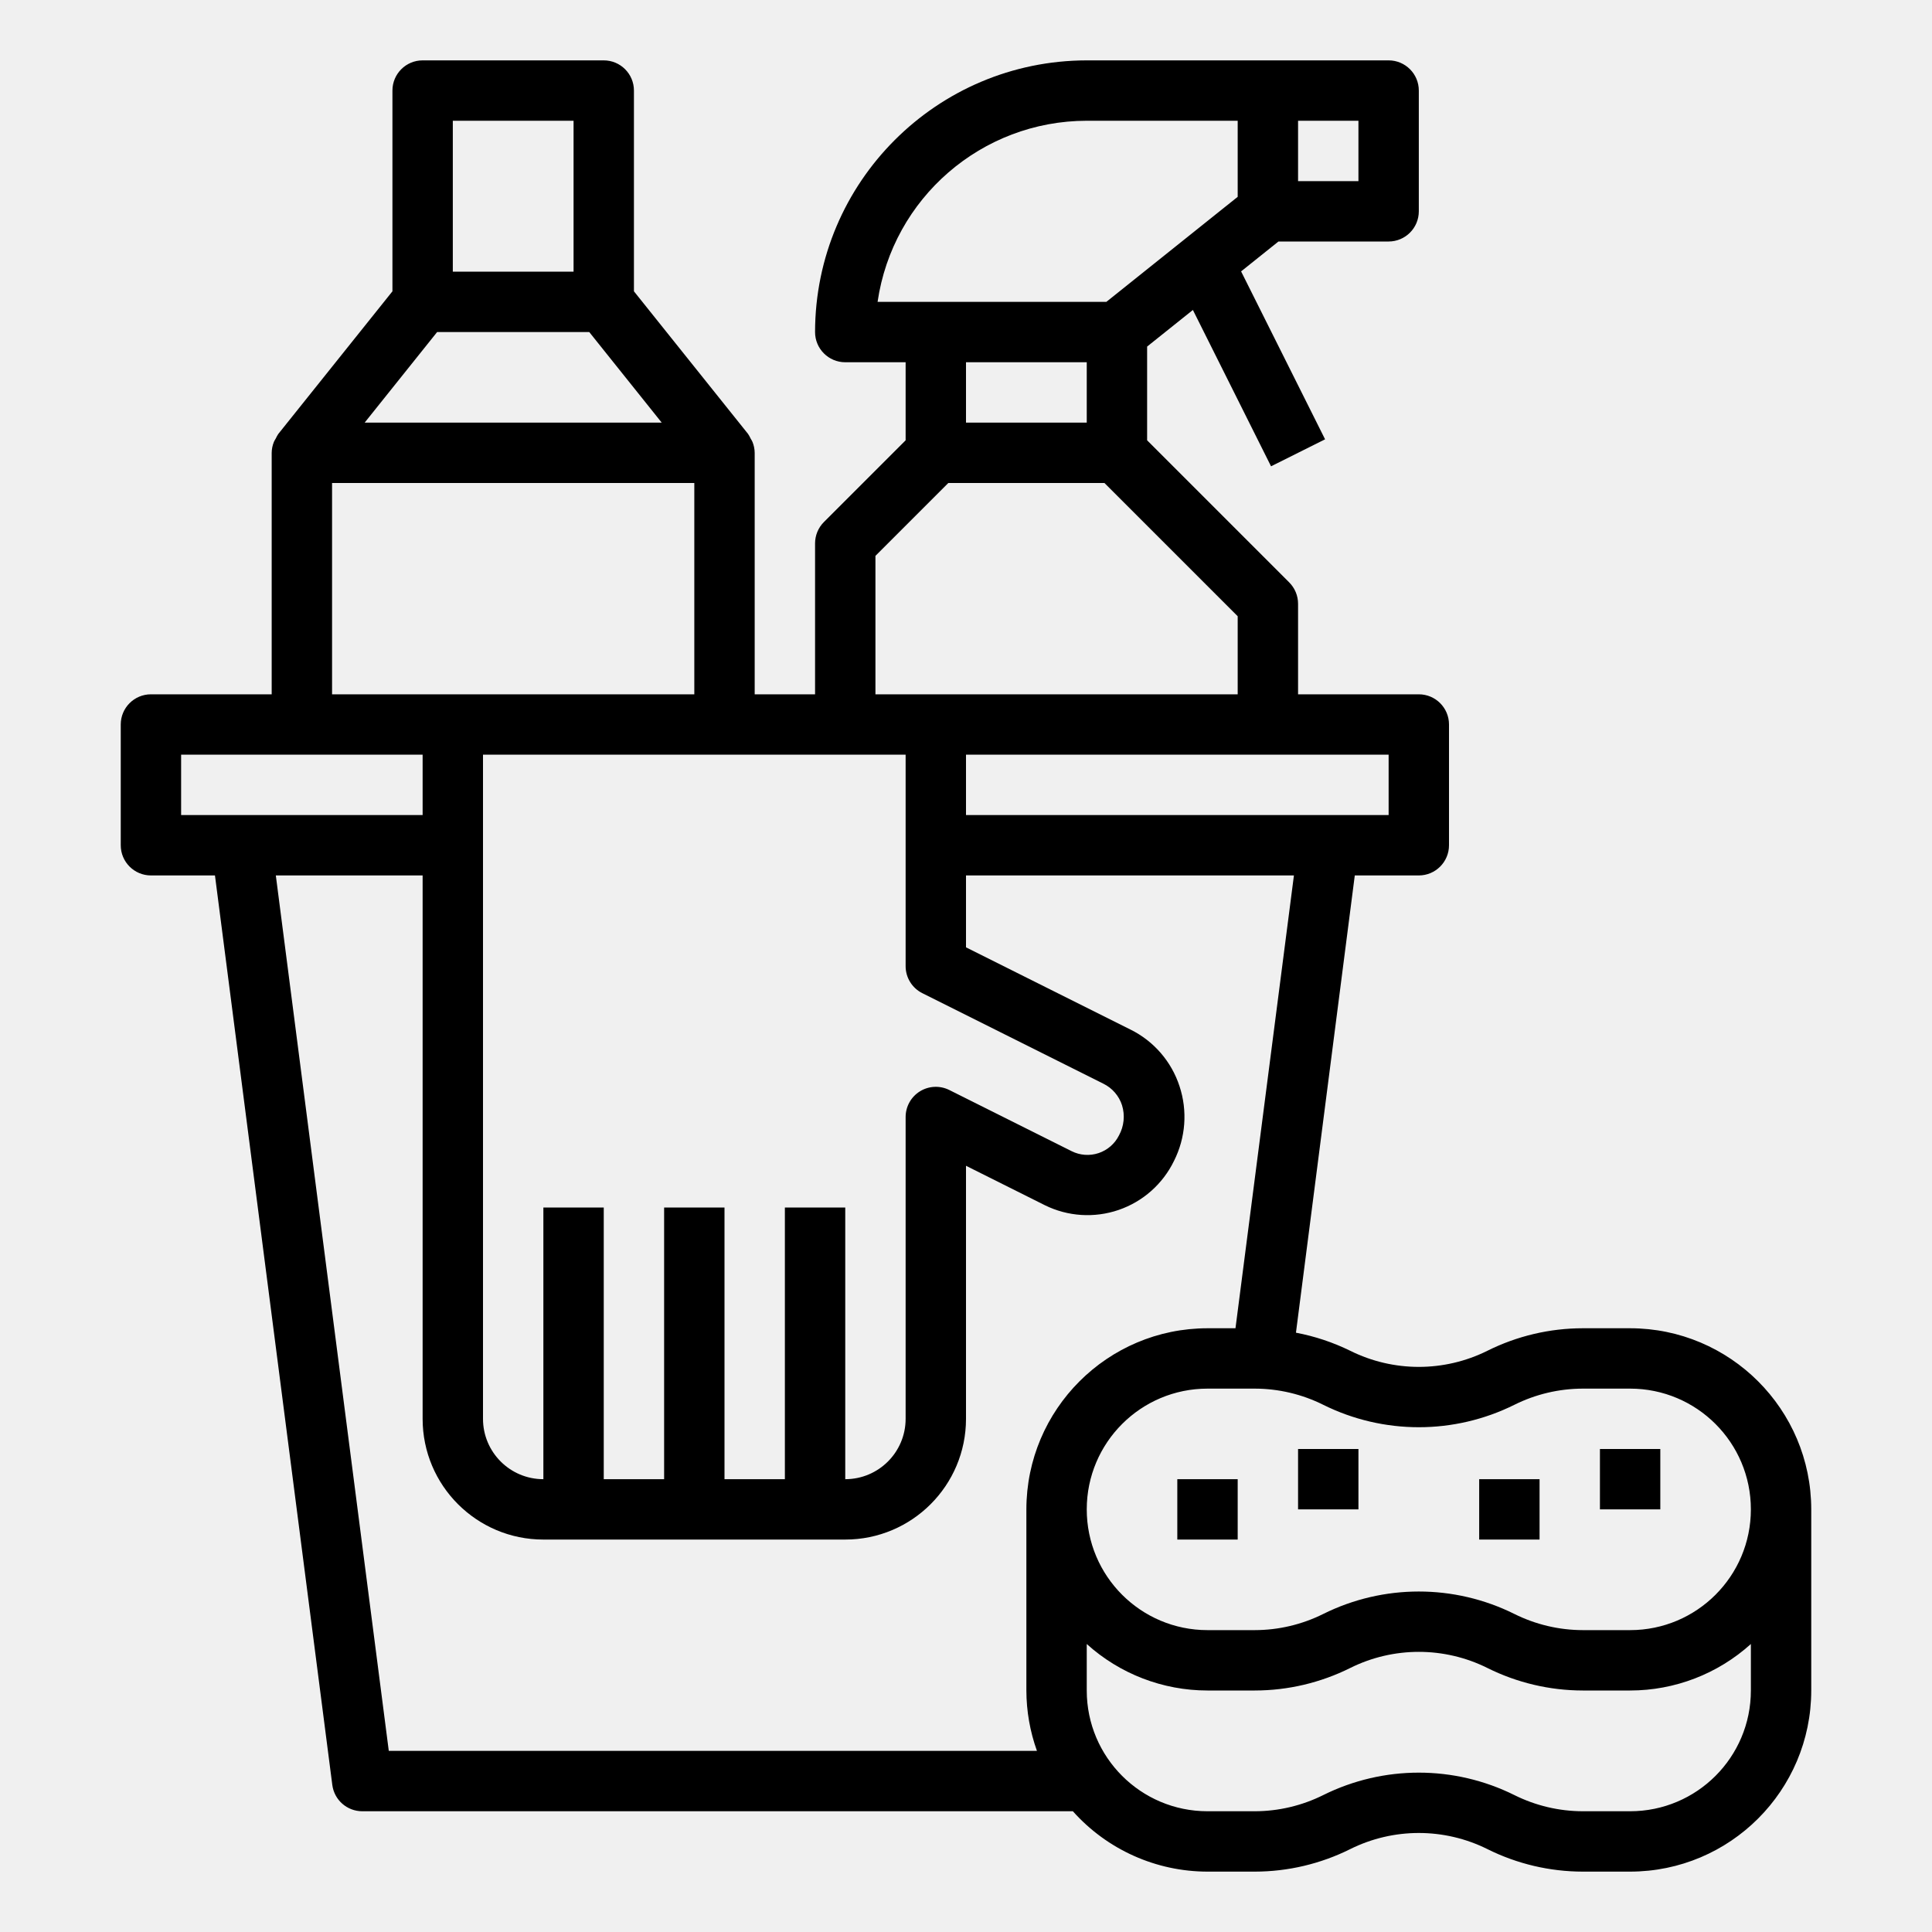
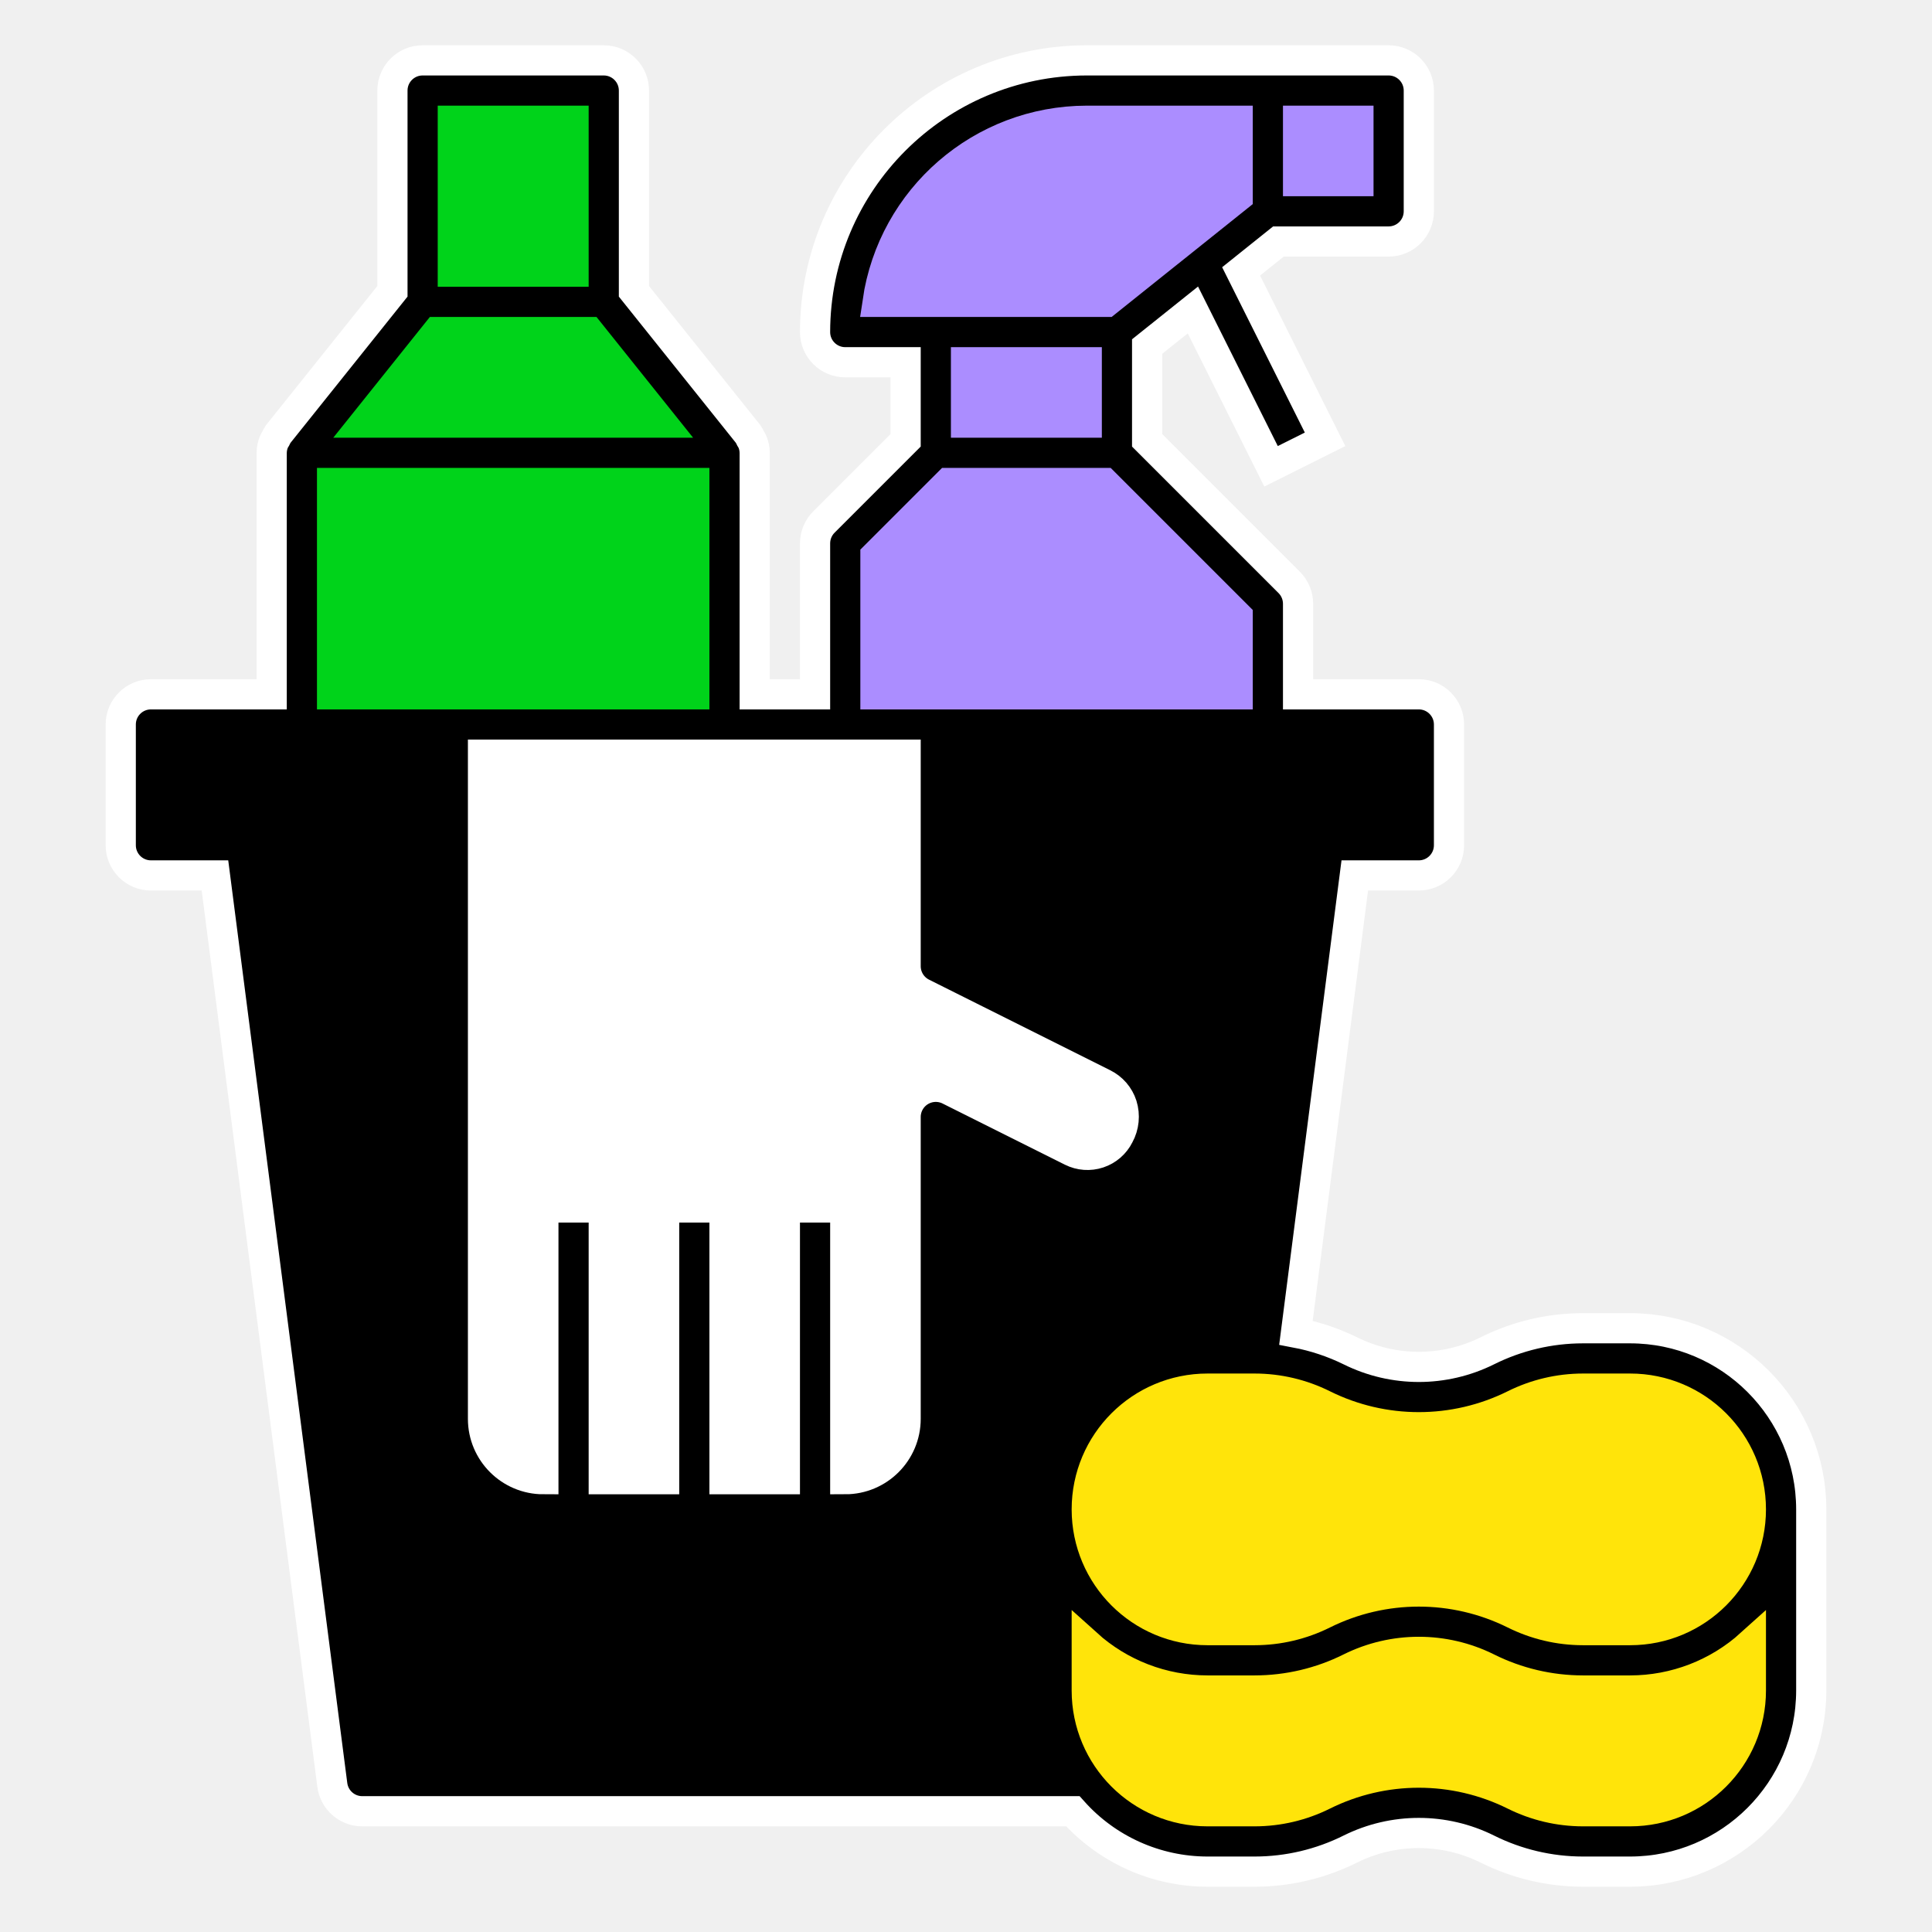
- <svg xmlns="http://www.w3.org/2000/svg" height="300px" width="300px" fill="#000000" viewBox="0 0 64 64" x="0px" y="0px">
-   <path d="M5,29H7.121l3.887,30.128A1,1,0,0,0,12,60H35.54A5.983,5.983,0,0,0,40,62h1.566a7.1,7.1,0,0,0,3.164-.747,5.1,5.1,0,0,1,4.54,0A7.1,7.1,0,0,0,52.434,62H54a6.006,6.006,0,0,0,6-6V50a6.006,6.006,0,0,0-6-6H52.434a7.1,7.1,0,0,0-3.164.747,5.1,5.1,0,0,1-4.54,0,7.078,7.078,0,0,0-1.8-.6L44.879,29H47a1,1,0,0,0,1-1V24a1,1,0,0,0-1-1H43V20a1,1,0,0,0-.293-.707L38,14.586V11.48l1.516-1.212,2.589,5.179,1.79-.894L41.113,8.99,42.35,8H46a1,1,0,0,0,1-1V3a1,1,0,0,0-1-1H36a9.011,9.011,0,0,0-9,9,1,1,0,0,0,1,1h2v2.586l-2.707,2.707A1,1,0,0,0,27,18v5H25V15a.99.99,0,0,0-.073-.361,1.037,1.037,0,0,0-.062-.113,1.115,1.115,0,0,0-.084-.151L21,9.65V3a1,1,0,0,0-1-1H14a1,1,0,0,0-1,1V9.65L9.219,14.375a1.115,1.115,0,0,0-.084.151,1.037,1.037,0,0,0-.062.113A.99.99,0,0,0,9,15v8H5a1,1,0,0,0-1,1v4A1,1,0,0,0,5,29ZM54,60H52.434a5.1,5.1,0,0,1-2.269-.536,7.113,7.113,0,0,0-6.33,0A5.1,5.1,0,0,1,41.566,60H40a4,4,0,0,1-4-4V54.46A5.969,5.969,0,0,0,40,56h1.566a7.1,7.1,0,0,0,3.164-.747,5.1,5.1,0,0,1,4.54,0A7.1,7.1,0,0,0,52.434,56H54a5.969,5.969,0,0,0,4-1.54V56A4,4,0,0,1,54,60ZM50.165,46.536A5.1,5.1,0,0,1,52.434,46H54a4,4,0,0,1,0,8H52.434a5.1,5.1,0,0,1-2.269-.536,7.113,7.113,0,0,0-6.33,0A5.1,5.1,0,0,1,41.566,54H40a4,4,0,0,1,0-8h1.566a5.1,5.1,0,0,1,2.269.536A7.117,7.117,0,0,0,50.165,46.536ZM40.927,44H40a6.006,6.006,0,0,0-6,6v6a5.976,5.976,0,0,0,.35,2H12.879L9.137,29H14V47a4,4,0,0,0,4,4H28a4,4,0,0,0,4-4V38.618l2.612,1.306a3.187,3.187,0,0,0,4.278-1.467,3.237,3.237,0,0,0,.183-2.475,3.2,3.2,0,0,0-1.62-1.874L32,31.382V29H42.863ZM28,25h2v7a1,1,0,0,0,.553.9l6,3a1.208,1.208,0,0,1,.615.711,1.286,1.286,0,0,1-.1,1,1.168,1.168,0,0,1-1.569.523l-4.06-2.03A1,1,0,0,0,30,37V47a2,2,0,0,1-2,2V40H26v9H24V40H22v9H20V40H18v9a2,2,0,0,1-2-2V25H28Zm18,2H32V25H46ZM45,6H43V4h2ZM36,4h5V6.52L36.649,10H29.071A7.011,7.011,0,0,1,36,4Zm0,8v2H32V12Zm-7,6.414L31.414,16h5.172L41,20.414V23H29ZM14.48,11h5.04l2.4,3H12.08ZM15,4h4V9H15ZM11,16H23v7H11ZM6,25h8v2H6Z" />
-   <rect x="53" y="48" width="2" height="2" />
-   <rect x="43" y="48" width="2" height="2" />
-   <rect x="39" y="49" width="2" height="2" />
-   <rect x="49" y="49" width="2" height="2" />
+ <svg xmlns="http://www.w3.org/2000/svg" height="300px" width="300px" fill="#000000" viewBox="0 0 64 64" x="0px" y="0px" version="1.1" id="svg12">
+   <defs id="defs16" />
+   <path style="stroke:#ffffff;stroke-opacity:1" d="m 5,29 h 2.121 l 3.887,30.128 A 1,1 0 0 0 12,60 H 35.54 A 5.983,5.983 0 0 0 40,62 h 1.566 a 7.1,7.1 0 0 0 3.164,-0.747 5.1,5.1 0 0 1 4.54,0 A 7.1,7.1 0 0 0 52.434,62 H 54 a 6.006,6.006 0 0 0 6,-6 v -6 a 6.006,6.006 0 0 0 -6,-6 h -1.566 a 7.1,7.1 0 0 0 -3.164,0.747 5.1,5.1 0 0 1 -4.54,0 7.078,7.078 0 0 0 -1.8,-0.6 L 44.879,29 H 47 a 1,1 0 0 0 1,-1 V 24 A 1,1 0 0 0 47,23 H 43 V 20 A 1,1 0 0 0 42.707,19.293 L 38,14.586 V 11.48 l 1.516,-1.212 2.589,5.179 1.79,-0.894 L 41.113,8.99 42.35,8 H 46 A 1,1 0 0 0 47,7 V 3 A 1,1 0 0 0 46,2 H 36 a 9.011,9.011 0 0 0 -9,9 1,1 0 0 0 1,1 h 2 v 2.586 l -2.707,2.707 A 1,1 0 0 0 27,18 v 5 H 25 V 15 A 0.99,0.99 0 0 0 24.927,14.639 1.037,1.037 0 0 0 24.865,14.526 1.115,1.115 0 0 0 24.781,14.375 L 21,9.65 V 3 A 1,1 0 0 0 20,2 H 14 A 1,1 0 0 0 13,3 V 9.65 L 9.219,14.375 A 1.115,1.115 0 0 0 9.135,14.526 1.037,1.037 0 0 0 9.073,14.639 0.99,0.99 0 0 0 9,15 v 8 H 5 a 1,1 0 0 0 -1,1 v 4 a 1,1 0 0 0 1,1 z" id="path856" />
+   <path style="stroke:#ffe40a;stroke-opacity:1;fill:#ffe40a;fill-opacity:1" d="m 54,60 h -1.566 a 5.1,5.1 0 0 1 -2.269,-0.536 7.113,7.113 0 0 0 -6.33,0 A 5.1,5.1 0 0 1 41.566,60 H 40 A 4,4 0 0 1 36,56 V 54.46 A 5.969,5.969 0 0 0 40,56 h 1.566 a 7.1,7.1 0 0 0 3.164,-0.747 5.1,5.1 0 0 1 4.54,0 A 7.1,7.1 0 0 0 52.434,56 H 54 a 5.969,5.969 0 0 0 4,-1.54 V 56 a 4,4 0 0 1 -4,4 z" id="path854" />
+   <path style="stroke:#ffe40a;stroke-opacity:1;fill:#ffe40a;fill-opacity:1" d="M 50.165,46.536 A 5.1,5.1 0 0 1 52.434,46 H 54 a 4,4 0 0 1 0,8 h -1.566 a 5.1,5.1 0 0 1 -2.269,-0.536 7.113,7.113 0 0 0 -6.33,0 A 5.1,5.1 0 0 1 41.566,54 H 40 a 4,4 0 0 1 0,-8 h 1.566 a 5.1,5.1 0 0 1 2.269,0.536 7.117,7.117 0 0 0 6.33,0 z" id="path852" />
+   <path style="stroke:#ffffff;stroke-opacity:1;fill:#ffffff;fill-opacity:1" d="m 28,25 h 2 v 7 a 1,1 0 0 0 0.553,0.9 l 6,3 a 1.208,1.208 0 0 1 0.615,0.711 1.286,1.286 0 0 1 -0.1,1 1.168,1.168 0 0 1 -1.569,0.523 l -4.06,-2.03 A 1,1 0 0 0 30,37 v 10 a 2,2 0 0 1 -2,2 v -9 h -2 v 9 h -2 v -9 h -2 v 9 h -2 v -9 h -2 v 9 A 2,2 0 0 1 16,47 V 25 Z" id="path848" />
+   <path style="stroke:#ab8dff;stroke-opacity:1;fill:#ab8dff;fill-opacity:1" d="M 45,6 H 43 V 4 h 2 z" id="path844" />
+   <path style="stroke:#ab8dff;stroke-opacity:1;fill:#ab8dff;fill-opacity:1" d="m 36,4 h 5 V 6.52 L 36.649,10 H 29.071 A 7.011,7.011 0 0 1 36,4 Z" id="path842" />
+   <path style="stroke:#ab8dff;stroke-opacity:1;fill:#ab8dff;fill-opacity:1" d="m 36,12 v 2 h -4 v -2 z" id="path840" />
+   <path style="stroke:#ab8dff;stroke-opacity:1;fill:#ab8dff;fill-opacity:1" d="M 29,18.414 31.414,16 h 5.172 L 41,20.414 V 23 H 29 Z" id="path838" />
+   <path style="stroke:#00d31a;stroke-opacity:1;fill:#00d31a;fill-opacity:1" d="m 14.48,11 h 5.04 l 2.4,3 h -9.84 z" id="path836" />
+   <path style="stroke:#00d31a;stroke-opacity:1;fill:#00d31a;fill-opacity:1" d="m 15,4 h 4 v 5 h -4 z" id="path834" />
+   <path style="stroke:#00d31a;stroke-opacity:1;fill:#00d31a;fill-opacity:1" d="m 11,16 h 12 v 7 H 11 Z" id="path832" />
</svg>
